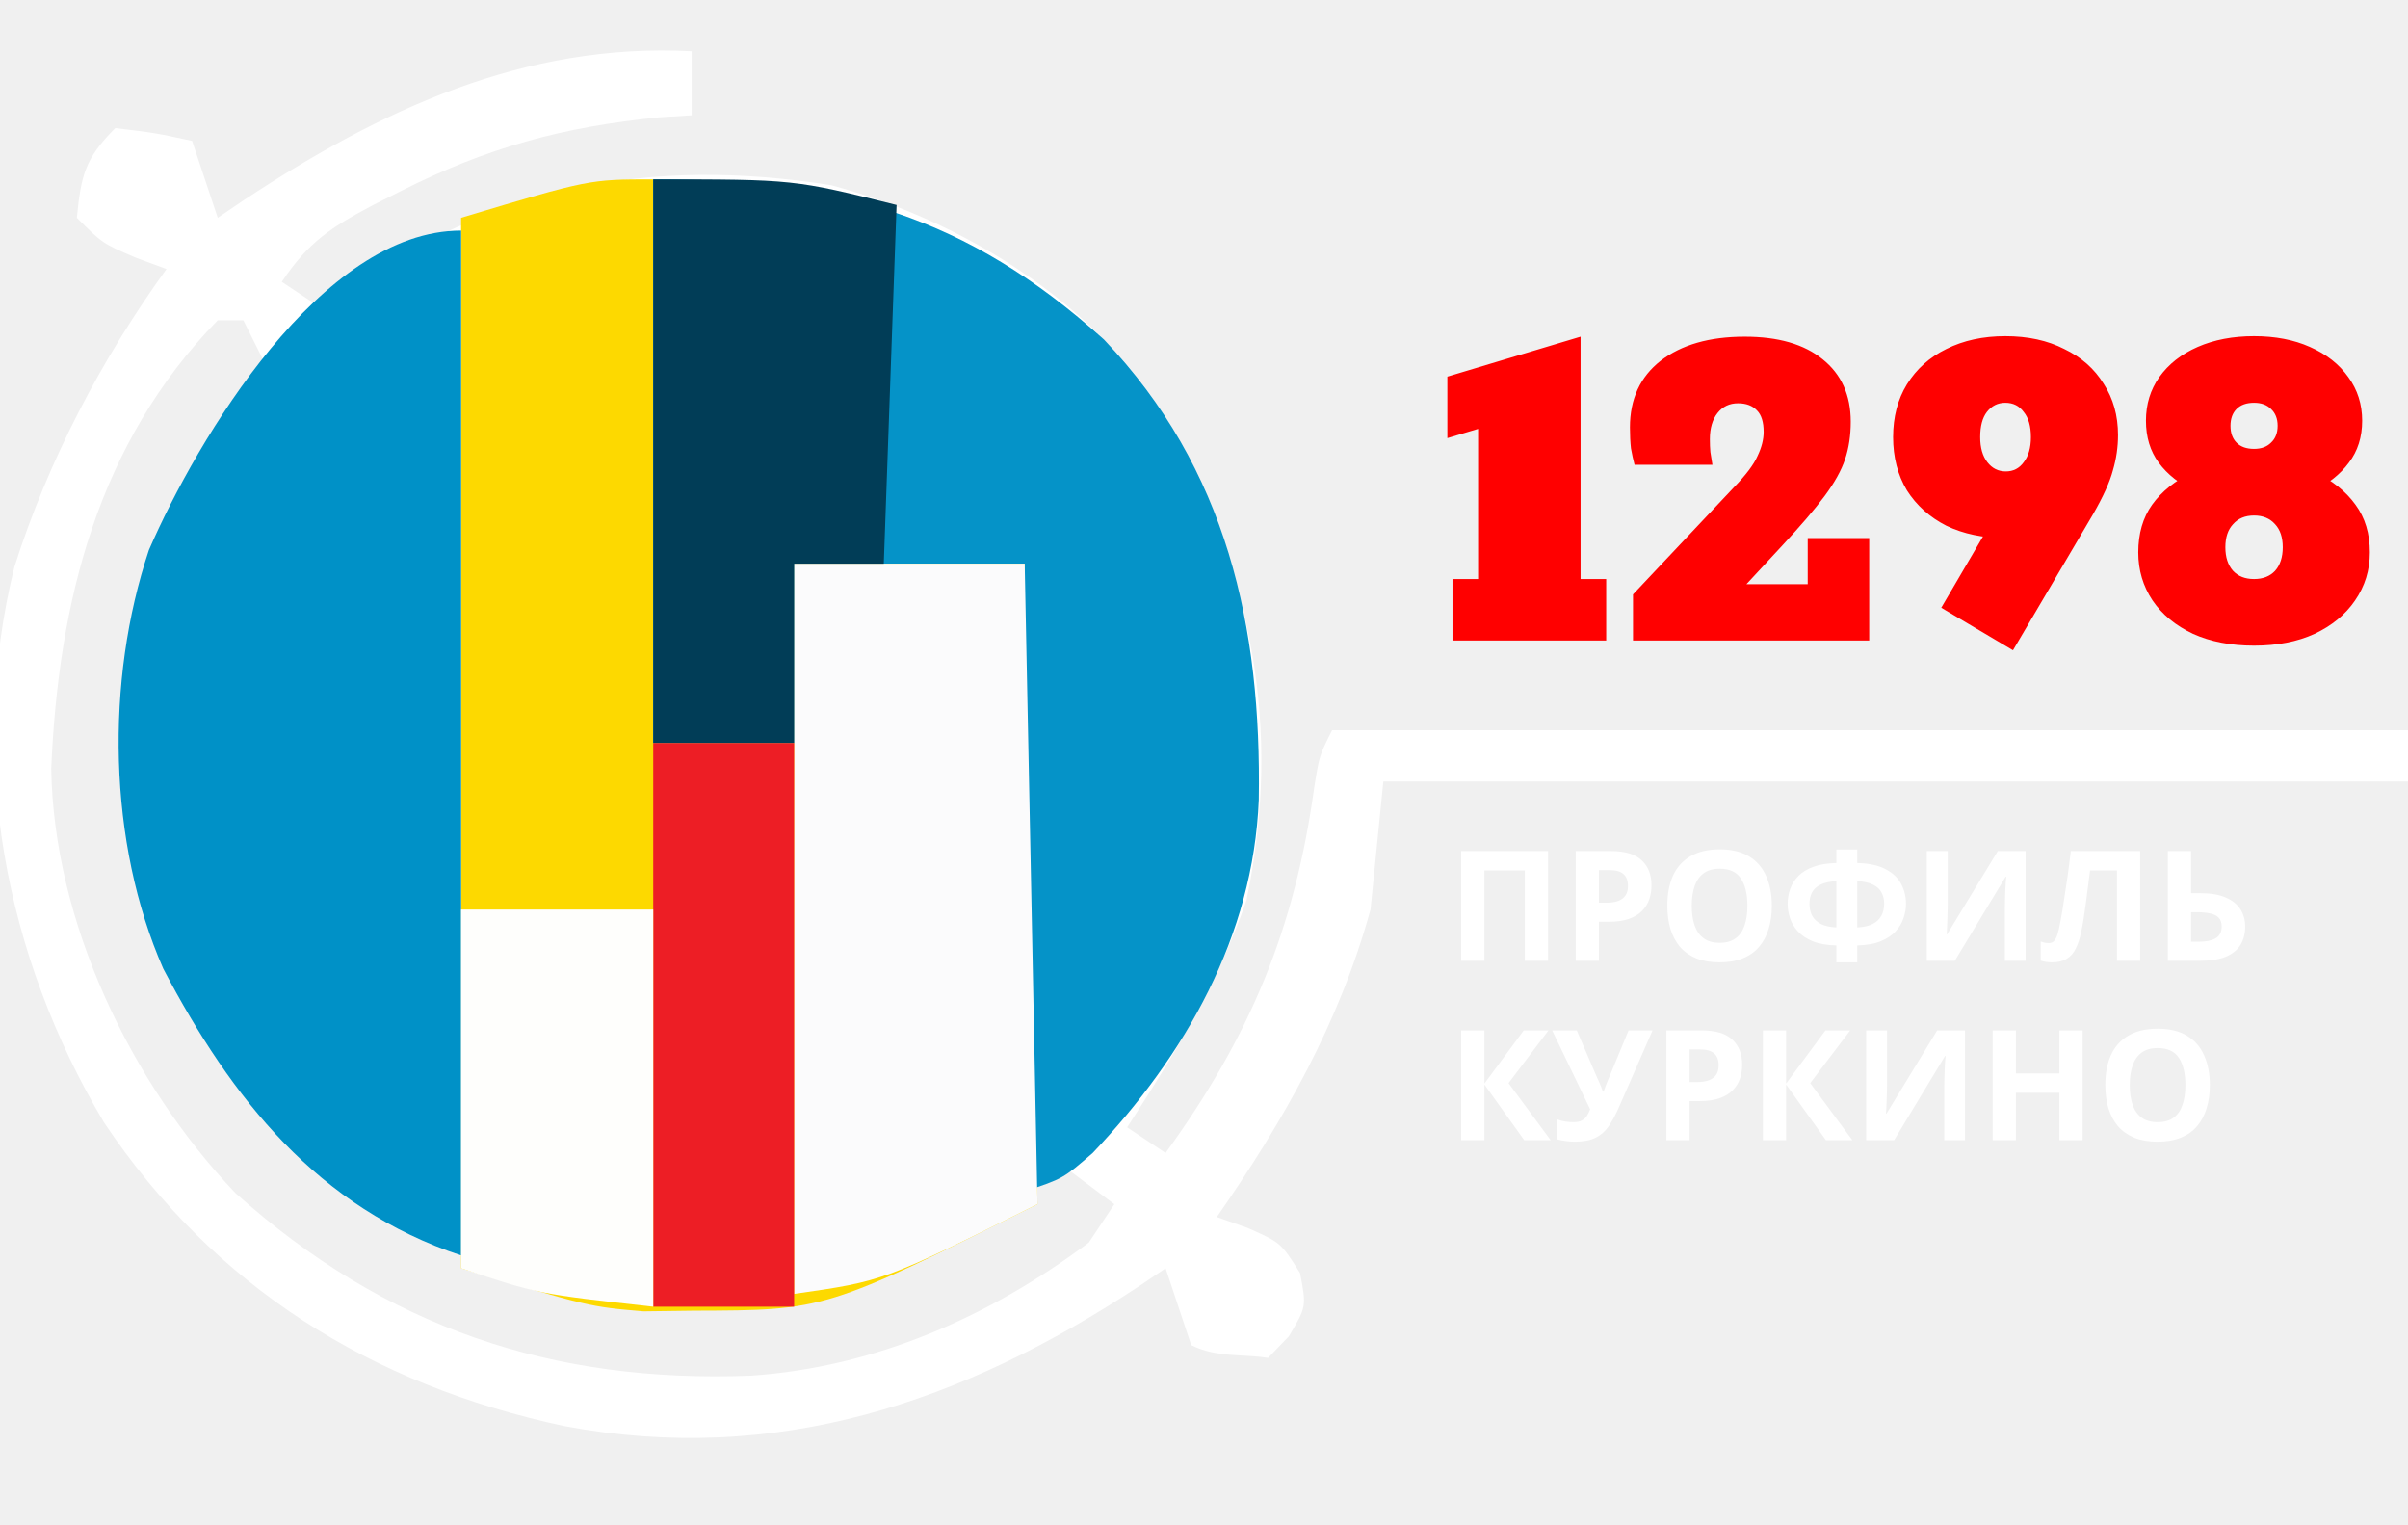
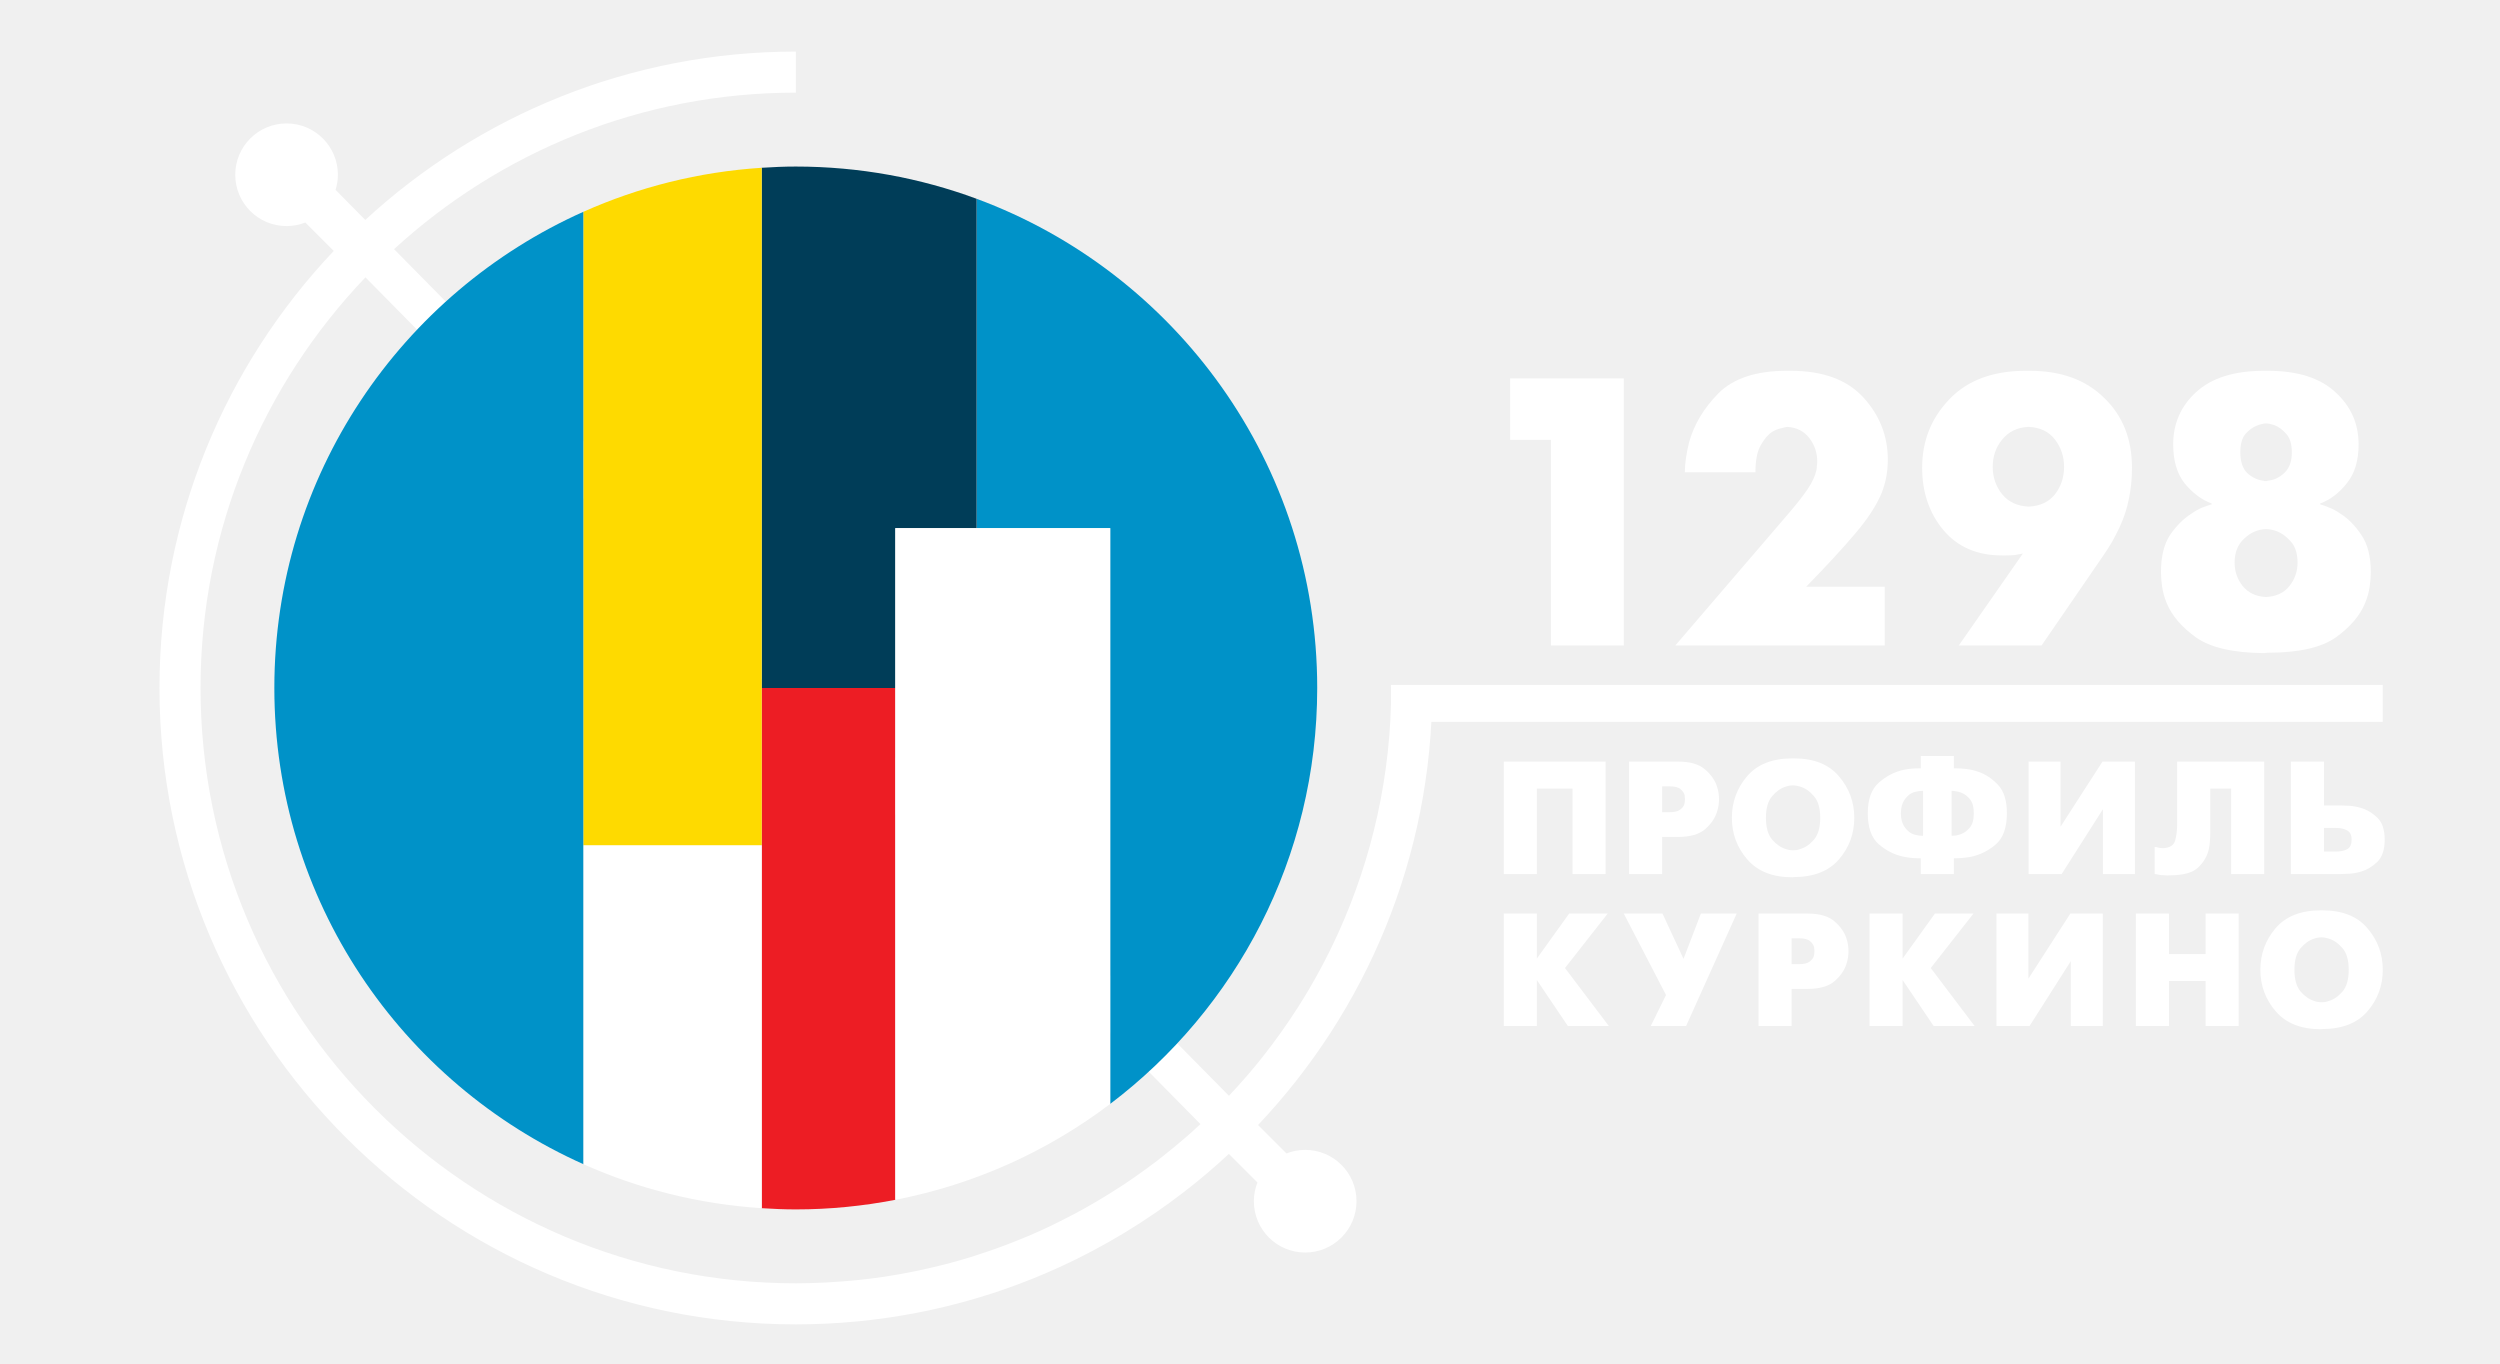
- <svg xmlns="http://www.w3.org/2000/svg" width="188" height="119" viewBox="0 0 188 119" fill="none">
-   <g clip-path="url(#clip0_403_2)">
-     <path d="M54 4C54 5.65 54 7.3 54 9C53.175 9.052 52.35 9.103 51.5 9.156C43.932 9.9 38.009 11.521 31.25 14.938C30.214 15.46 30.214 15.46 29.156 15.992C25.883 17.727 24.088 18.868 22 22C22.99 22.66 23.98 23.32 25 24C25.569 23.602 26.137 23.203 26.723 22.793C38.672 14.594 50.567 12.194 64.918 14.461C75.059 17.202 85.481 23.533 91.006 32.662C97.677 44.701 100.165 56.622 97.317 70.277C95.111 76.656 91.669 82.361 88 88C89.485 88.99 89.485 88.99 91 90C97.572 80.93 101.073 72.585 102.606 61.469C103 59 103 59 104 57C131.72 57 159.44 57 188 57C188 58.32 188 59.64 188 61C161.6 61 135.2 61 108 61C107.505 65.95 107.505 65.95 107 71C104.558 79.871 100.224 87.488 95 95C95.794 95.281 96.588 95.562 97.406 95.852C100 97 100 97 101.5 99.375C102 102 102 102 100.625 104.313C100.089 104.869 99.553 105.426 99 106C97.02 105.67 95 106 93 105C92.34 103.02 91.68 101.04 91 99C90.322 99.459 89.644 99.918 88.945 100.391C75.173 109.47 60.636 114.436 44.031 111.313C29.063 108.118 16.751 100.518 8.125 87.625C0.356 74.579 -2.561 59.126 1.125 44.25C3.768 35.946 7.903 28.057 13 21C12.216 20.711 11.433 20.422 10.625 20.125C8 19 8 19 6 17C6.33 13.703 6.623 12.377 9 10C12.125 10.375 12.125 10.375 15 11C15.66 12.98 16.32 14.96 17 17C17.678 16.541 18.356 16.082 19.055 15.609C29.709 8.585 40.933 3.312 54 4ZM17 25C7.62 34.6 4.558 47.012 4 60C4.194 71.965 10.183 84.497 18.375 93.125C30.078 103.628 43.1 107.988 58.656 107.383C68.349 106.713 77.243 102.794 85 97C85.99 95.515 85.99 95.515 87 94C85.68 93.01 84.36 92.02 83 91C82.234 91.58 82.234 91.58 81.453 92.172C69.724 100.574 57.232 102.837 43.109 100.527C33.931 98.117 24.677 92.698 19 85C11.803 72.379 8.681 60.237 11.684 45.688C13.799 39.509 17.127 34.228 21 29C20.34 27.68 19.68 26.36 19 25C18.34 25 17.68 25 17 25Z" fill="white" />
-     <path d="M51 14C51 28.52 51 43.04 51 58C54.63 58 58.26 58 62 58C62 53.38 62 48.76 62 44C67.94 44 73.88 44 80 44C80.33 60.5 80.66 77 81 94C64.435 102.282 64.435 102.282 54.188 102.312C52.882 102.329 51.576 102.346 50.23 102.363C46 102 46 102 36 99C36 71.94 36 44.88 36 17C46 14 46 14 51 14Z" fill="#FDD900" />
-     <path d="M51 14C65.445 14 75.465 16.852 86.188 26.5C95.817 36.6 98.497 48.943 98.277 62.438C97.838 73.087 92.559 82.361 85.312 90C83 92 83 92 80 93C80 76.83 80 60.66 80 44C74.06 44 68.12 44 62 44C62 48.62 62 53.24 62 58C58.37 58 54.74 58 51 58C51 43.48 51 28.96 51 14Z" fill="#0593C8" />
-     <path d="M36 18C36 44.4 36 70.8 36 98C24.817 94.272 18.098 85.799 12.75 75.621C8.418 65.769 8.214 53.129 11.625 42.938C15.403 34.246 25.082 18 36 18Z" fill="#0091C7" />
-     <path d="M62 44C67.94 44 73.88 44 80 44C80.33 60.5 80.66 77 81 94C69 100 69 100 62 101C62 82.19 62 63.38 62 44Z" fill="#FBFBFC" />
-     <path d="M51 14C62 14 62 14 70 16C69.67 25.24 69.34 34.48 69 44C66.69 44 64.38 44 62 44C62 48.62 62 53.24 62 58C58.37 58 54.74 58 51 58C51 43.48 51 28.96 51 14Z" fill="#013D57" />
-     <path d="M51 58C54.63 58 58.26 58 62 58C62 72.52 62 87.04 62 102C58.37 102 54.74 102 51 102C51 87.48 51 72.96 51 58Z" fill="#ED1E25" />
-     <path d="M36 71C40.95 71 45.9 71 51 71C51 81.23 51 91.46 51 102C42 101 42 101 36 99C36 89.76 36 80.52 36 71Z" fill="#FEFEFC" />
-     <path d="M113.4 50V45.2H115.4V33.48L113 34.2V29.4L123.4 26.28V45.2H125.4V50H113.4ZM127.494 50V46.4L135.374 38.04C136.307 37.08 136.921 36.267 137.214 35.6C137.534 34.933 137.694 34.307 137.694 33.72C137.694 32.947 137.521 32.387 137.174 32.04C136.827 31.667 136.334 31.48 135.694 31.48C135.027 31.48 134.494 31.733 134.094 32.24C133.694 32.747 133.494 33.427 133.494 34.28C133.494 34.653 133.507 34.987 133.534 35.28C133.587 35.573 133.641 35.907 133.694 36.28H127.614C127.507 35.88 127.414 35.453 127.334 35C127.281 34.52 127.254 33.973 127.254 33.36C127.254 31.147 128.054 29.413 129.654 28.16C131.281 26.907 133.467 26.28 136.214 26.28C138.827 26.28 140.854 26.867 142.294 28.04C143.761 29.213 144.494 30.84 144.494 32.92C144.494 33.987 144.347 34.96 144.054 35.84C143.761 36.72 143.227 37.68 142.454 38.72C141.681 39.76 140.574 41.053 139.134 42.6L135.014 47.04L132.974 45.6H141.134V42H145.934V50H127.494ZM157.16 50.76L151.56 47.44L156.48 39.04L158.8 41.76C158.453 41.84 158.08 41.907 157.68 41.96C157.307 41.987 156.933 42 156.56 42C154.827 42 153.293 41.68 151.96 41.04C150.653 40.373 149.627 39.453 148.88 38.28C148.16 37.08 147.8 35.693 147.8 34.12C147.8 32.547 148.16 31.173 148.88 30C149.627 28.8 150.653 27.88 151.96 27.24C153.293 26.573 154.827 26.24 156.56 26.24C158.32 26.24 159.853 26.573 161.16 27.24C162.493 27.88 163.52 28.787 164.24 29.96C164.987 31.107 165.36 32.44 165.36 33.96C165.36 34.893 165.227 35.813 164.96 36.72C164.72 37.627 164.2 38.773 163.4 40.16L157.16 50.76ZM156.6 36.8C157.187 36.8 157.653 36.56 158 36.08C158.373 35.6 158.56 34.947 158.56 34.12C158.56 33.267 158.373 32.613 158 32.16C157.653 31.68 157.173 31.44 156.56 31.44C155.973 31.44 155.493 31.68 155.12 32.16C154.773 32.613 154.6 33.267 154.6 34.12C154.6 34.947 154.787 35.6 155.16 36.08C155.533 36.56 156.013 36.8 156.6 36.8ZM175.981 50.4C174.167 50.4 172.581 50.093 171.221 49.48C169.861 48.84 168.807 47.973 168.061 46.88C167.314 45.76 166.941 44.507 166.941 43.12C166.941 41.653 167.301 40.413 168.021 39.4C168.767 38.36 169.834 37.507 171.221 36.84L171.421 38.4C170.167 37.787 169.207 37.027 168.541 36.12C167.874 35.213 167.541 34.12 167.541 32.84C167.541 31.56 167.887 30.427 168.581 29.44C169.301 28.427 170.301 27.64 171.581 27.08C172.861 26.52 174.327 26.24 175.981 26.24C177.634 26.24 179.087 26.52 180.341 27.08C181.621 27.64 182.621 28.427 183.341 29.44C184.061 30.427 184.421 31.56 184.421 32.84C184.421 34.12 184.074 35.213 183.381 36.12C182.714 37.027 181.754 37.787 180.501 38.4L180.701 36.84C182.087 37.507 183.154 38.36 183.901 39.4C184.647 40.413 185.021 41.653 185.021 43.12C185.021 44.507 184.634 45.76 183.861 46.88C183.114 47.973 182.061 48.84 180.701 49.48C179.367 50.093 177.794 50.4 175.981 50.4ZM173.741 42.72C173.741 43.493 173.941 44.107 174.341 44.56C174.741 44.987 175.287 45.2 175.981 45.2C176.674 45.2 177.221 44.987 177.621 44.56C178.021 44.107 178.221 43.493 178.221 42.72C178.221 41.947 178.021 41.347 177.621 40.92C177.221 40.467 176.674 40.24 175.981 40.24C175.287 40.24 174.741 40.467 174.341 40.92C173.941 41.347 173.741 41.947 173.741 42.72ZM174.141 33.24C174.141 33.8 174.301 34.24 174.621 34.56C174.941 34.88 175.394 35.04 175.981 35.04C176.541 35.04 176.981 34.88 177.301 34.56C177.647 34.24 177.821 33.8 177.821 33.24C177.821 32.68 177.647 32.24 177.301 31.92C176.981 31.6 176.541 31.44 175.981 31.44C175.394 31.44 174.941 31.6 174.621 31.92C174.301 32.24 174.141 32.68 174.141 33.24Z" fill="#FF0000" />
-     <path d="M114.08 75V66.432H120.86V75H119.048V67.944H115.892V75H114.08ZM125.757 66.432C126.861 66.432 127.665 66.672 128.169 67.152C128.681 67.624 128.937 68.276 128.937 69.108C128.937 69.484 128.881 69.844 128.769 70.188C128.657 70.524 128.469 70.828 128.205 71.1C127.949 71.364 127.609 71.572 127.185 71.724C126.761 71.876 126.237 71.952 125.613 71.952H124.833V75H123.021V66.432H125.757ZM125.661 67.92H124.833V70.464H125.433C125.777 70.464 126.073 70.42 126.321 70.332C126.569 70.244 126.761 70.104 126.897 69.912C127.033 69.72 127.101 69.472 127.101 69.168C127.101 68.744 126.985 68.432 126.753 68.232C126.521 68.024 126.157 67.92 125.661 67.92ZM138.333 70.704C138.333 71.368 138.249 71.972 138.081 72.516C137.921 73.052 137.673 73.516 137.337 73.908C137.009 74.3 136.585 74.6 136.065 74.808C135.553 75.016 134.949 75.12 134.253 75.12C133.557 75.12 132.949 75.016 132.429 74.808C131.917 74.592 131.493 74.292 131.157 73.908C130.829 73.516 130.581 73.048 130.413 72.504C130.253 71.96 130.173 71.356 130.173 70.692C130.173 69.804 130.317 69.032 130.605 68.376C130.901 67.72 131.349 67.212 131.949 66.852C132.557 66.484 133.329 66.3 134.265 66.3C135.193 66.3 135.957 66.484 136.557 66.852C137.157 67.212 137.601 67.724 137.889 68.388C138.185 69.044 138.333 69.816 138.333 70.704ZM132.081 70.704C132.081 71.304 132.157 71.82 132.309 72.252C132.461 72.684 132.697 73.016 133.017 73.248C133.337 73.48 133.749 73.596 134.253 73.596C134.773 73.596 135.189 73.48 135.501 73.248C135.821 73.016 136.053 72.684 136.197 72.252C136.349 71.82 136.425 71.304 136.425 70.704C136.425 69.8 136.257 69.092 135.921 68.58C135.585 68.068 135.033 67.812 134.265 67.812C133.753 67.812 133.337 67.928 133.017 68.16C132.697 68.392 132.461 68.724 132.309 69.156C132.157 69.588 132.081 70.104 132.081 70.704ZM145.003 66.312V67.368C145.939 67.392 146.683 67.556 147.235 67.86C147.795 68.156 148.195 68.54 148.435 69.012C148.683 69.484 148.807 70 148.807 70.56C148.807 70.92 148.743 71.288 148.615 71.664C148.495 72.04 148.287 72.388 147.991 72.708C147.703 73.02 147.315 73.276 146.827 73.476C146.339 73.676 145.731 73.784 145.003 73.8V75.12H143.371V73.8C142.635 73.784 142.019 73.676 141.523 73.476C141.035 73.276 140.647 73.016 140.359 72.696C140.071 72.376 139.867 72.032 139.747 71.664C139.627 71.288 139.567 70.92 139.567 70.56C139.567 70.144 139.635 69.748 139.771 69.372C139.907 68.996 140.123 68.66 140.419 68.364C140.715 68.068 141.107 67.832 141.595 67.656C142.083 67.48 142.675 67.384 143.371 67.368V66.312H145.003ZM143.371 68.784C142.851 68.808 142.435 68.9 142.123 69.06C141.819 69.212 141.599 69.416 141.463 69.672C141.335 69.928 141.271 70.22 141.271 70.548C141.271 70.908 141.343 71.224 141.487 71.496C141.639 71.76 141.867 71.972 142.171 72.132C142.483 72.284 142.883 72.372 143.371 72.396V68.784ZM145.003 72.396C145.491 72.372 145.887 72.284 146.191 72.132C146.503 71.972 146.731 71.76 146.875 71.496C147.027 71.224 147.103 70.908 147.103 70.548C147.103 70.22 147.035 69.928 146.899 69.672C146.771 69.416 146.551 69.212 146.239 69.06C145.935 68.9 145.523 68.808 145.003 68.784V72.396ZM150.432 66.432H152.064V70.572C152.064 70.772 152.06 70.996 152.052 71.244C152.044 71.492 152.036 71.736 152.028 71.976C152.02 72.208 152.012 72.412 152.004 72.588C151.996 72.756 151.988 72.872 151.98 72.936H152.016L155.976 66.432H158.148V75H156.528V70.884C156.528 70.668 156.532 70.432 156.54 70.176C156.548 69.912 156.556 69.66 156.564 69.42C156.58 69.18 156.592 68.972 156.6 68.796C156.616 68.612 156.628 68.492 156.636 68.436H156.588L152.616 75H150.432V66.432ZM167.09 75H165.278V67.944H163.178C163.13 68.312 163.078 68.712 163.022 69.144C162.974 69.576 162.918 70.016 162.854 70.464C162.798 70.904 162.738 71.324 162.674 71.724C162.61 72.116 162.546 72.464 162.482 72.768C162.378 73.264 162.238 73.688 162.062 74.04C161.894 74.392 161.658 74.66 161.354 74.844C161.058 75.028 160.67 75.12 160.19 75.12C160.03 75.12 159.878 75.108 159.734 75.084C159.59 75.06 159.454 75.028 159.326 74.988V73.5C159.43 73.532 159.53 73.56 159.626 73.584C159.73 73.608 159.842 73.62 159.962 73.62C160.122 73.62 160.254 73.568 160.358 73.464C160.462 73.36 160.554 73.184 160.634 72.936C160.714 72.68 160.794 72.328 160.874 71.88C160.914 71.688 160.962 71.416 161.018 71.064C161.074 70.704 161.138 70.284 161.21 69.804C161.29 69.316 161.37 68.788 161.45 68.22C161.53 67.644 161.606 67.048 161.678 66.432H167.09V75ZM169.252 75V66.432H171.064V69.72H171.784C172.592 69.72 173.252 69.832 173.764 70.056C174.284 70.28 174.668 70.588 174.916 70.98C175.164 71.372 175.288 71.82 175.288 72.324C175.288 72.884 175.164 73.364 174.916 73.764C174.668 74.164 174.284 74.472 173.764 74.688C173.244 74.896 172.572 75 171.748 75H169.252ZM171.676 73.512C172.228 73.512 172.66 73.424 172.972 73.248C173.292 73.072 173.452 72.764 173.452 72.324C173.452 72.02 173.372 71.788 173.212 71.628C173.06 71.468 172.84 71.36 172.552 71.304C172.272 71.24 171.932 71.208 171.532 71.208H171.064V73.512H171.676ZM121.064 89H119L115.892 84.656V89H114.08V80.432H115.892V84.584L118.964 80.432H120.896L117.776 84.548L121.064 89ZM126.367 86.492C126.127 87.036 125.871 87.508 125.599 87.908C125.335 88.3 124.995 88.6 124.579 88.808C124.163 89.016 123.619 89.12 122.947 89.12C122.739 89.12 122.511 89.104 122.263 89.072C122.015 89.04 121.787 88.996 121.579 88.94V87.38C121.771 87.46 121.983 87.516 122.215 87.548C122.447 87.58 122.663 87.596 122.863 87.596C123.127 87.596 123.339 87.552 123.499 87.464C123.667 87.376 123.799 87.256 123.895 87.104C123.999 86.944 124.083 86.772 124.146 86.588L121.183 80.432H123.103L124.699 84.14C124.739 84.22 124.787 84.324 124.843 84.452C124.899 84.58 124.955 84.712 125.011 84.848C125.067 84.984 125.111 85.104 125.143 85.208H125.203C125.235 85.112 125.275 84.996 125.323 84.86C125.379 84.716 125.435 84.572 125.491 84.428C125.555 84.276 125.611 84.144 125.659 84.032L127.147 80.432H129.019L126.367 86.492ZM132.836 80.432C133.94 80.432 134.744 80.672 135.248 81.152C135.76 81.624 136.016 82.276 136.016 83.108C136.016 83.484 135.96 83.844 135.848 84.188C135.736 84.524 135.548 84.828 135.284 85.1C135.028 85.364 134.688 85.572 134.264 85.724C133.84 85.876 133.316 85.952 132.692 85.952H131.912V89H130.1V80.432H132.836ZM132.74 81.92H131.912V84.464H132.512C132.856 84.464 133.152 84.42 133.4 84.332C133.648 84.244 133.84 84.104 133.976 83.912C134.112 83.72 134.18 83.472 134.18 83.168C134.18 82.744 134.064 82.432 133.832 82.232C133.6 82.024 133.236 81.92 132.74 81.92ZM144.619 89H142.555L139.447 84.656V89H137.635V80.432H139.447V84.584L142.519 80.432H144.451L141.331 84.548L144.619 89ZM145.697 80.432H147.329V84.572C147.329 84.772 147.325 84.996 147.317 85.244C147.309 85.492 147.301 85.736 147.293 85.976C147.285 86.208 147.277 86.412 147.269 86.588C147.261 86.756 147.253 86.872 147.245 86.936H147.281L151.241 80.432H153.413V89H151.793V84.884C151.793 84.668 151.797 84.432 151.805 84.176C151.813 83.912 151.821 83.66 151.829 83.42C151.845 83.18 151.857 82.972 151.865 82.796C151.881 82.612 151.893 82.492 151.901 82.436H151.853L147.881 89H145.697V80.432ZM162.596 89H160.784V85.304H157.388V89H155.576V80.432H157.388V83.792H160.784V80.432H162.596V89ZM172.528 84.704C172.528 85.368 172.444 85.972 172.276 86.516C172.116 87.052 171.868 87.516 171.532 87.908C171.204 88.3 170.78 88.6 170.26 88.808C169.748 89.016 169.144 89.12 168.448 89.12C167.752 89.12 167.144 89.016 166.624 88.808C166.112 88.592 165.688 88.292 165.352 87.908C165.024 87.516 164.776 87.048 164.608 86.504C164.448 85.96 164.368 85.356 164.368 84.692C164.368 83.804 164.512 83.032 164.8 82.376C165.096 81.72 165.544 81.212 166.144 80.852C166.752 80.484 167.524 80.3 168.46 80.3C169.388 80.3 170.152 80.484 170.752 80.852C171.352 81.212 171.796 81.724 172.084 82.388C172.38 83.044 172.528 83.816 172.528 84.704ZM166.276 84.704C166.276 85.304 166.352 85.82 166.504 86.252C166.656 86.684 166.892 87.016 167.212 87.248C167.532 87.48 167.944 87.596 168.448 87.596C168.968 87.596 169.384 87.48 169.696 87.248C170.016 87.016 170.248 86.684 170.392 86.252C170.544 85.82 170.62 85.304 170.62 84.704C170.62 83.8 170.452 83.092 170.116 82.58C169.78 82.068 169.228 81.812 168.46 81.812C167.948 81.812 167.532 81.928 167.212 82.16C166.892 82.392 166.656 82.724 166.504 83.156C166.352 83.588 166.276 84.104 166.276 84.704Z" fill="white" />
+ <svg xmlns="http://www.w3.org/2000/svg" width="794" height="433" viewBox="0 0 794 433" fill="none">
+   <g clip-path="url(#clip0_10_122)">
+     <mask id="mask0_10_122" style="mask-type:luminance" maskUnits="userSpaceOnUse" x="-955" y="-654" width="1895" height="1341">
+       <path d="M-954.754 -653.238H939.301V686.002H-954.754V-653.238Z" fill="white" />
+     </mask>
+     <g mask="url(#mask0_10_122)">
+       <path d="M63.691 218.502C63.691 167.968 83.658 122.036 116.066 88.083L381.261 357.015C380.213 357.989 379.162 358.966 378.089 359.917C377.565 360.383 377.027 360.838 376.498 361.297C374.093 363.387 371.632 365.411 369.124 367.378C368.467 367.891 367.823 368.417 367.16 368.921C365.931 369.859 364.68 370.768 363.43 371.675C362.516 372.336 361.598 372.991 360.674 373.636C359.472 374.476 358.269 375.31 357.047 376.122C355.848 376.919 354.629 377.686 353.411 378.455C351.713 379.529 349.996 380.575 348.262 381.596C346.912 382.388 345.562 383.178 344.192 383.938C343.112 384.537 342.023 385.119 340.93 385.697C339.542 386.433 338.142 387.149 336.734 387.851C335.733 388.348 334.738 388.854 333.728 389.333C331.442 390.422 329.139 391.473 326.803 392.469C326.036 392.798 325.256 393.097 324.484 393.416C322.693 394.152 320.891 394.87 319.075 395.551C318.137 395.905 317.197 396.247 316.254 396.584C314.369 397.259 312.472 397.9 310.56 398.514C309.836 398.748 309.116 398.998 308.387 399.223C305.797 400.022 303.183 400.764 300.549 401.453C299.856 401.635 299.154 401.795 298.459 401.968C296.38 402.485 294.292 402.971 292.189 403.419C291.354 403.597 290.519 403.772 289.682 403.939C287.286 404.413 284.877 404.847 282.452 405.232C282.069 405.293 281.691 405.367 281.309 405.426C278.494 405.853 275.657 406.209 272.805 406.51C272.087 406.587 271.365 406.645 270.647 406.713C268.409 406.922 266.159 407.095 263.898 407.228C263.117 407.273 262.339 407.322 261.556 407.358C258.642 407.491 255.718 407.581 252.77 407.581C148.512 407.581 63.691 322.76 63.691 218.502ZM414.526 365.202C412.425 365.202 410.425 365.614 408.582 366.336L399.552 357.308C399.572 357.287 399.592 357.265 399.61 357.242C433.859 321.017 454.892 272.172 454.892 218.504H441.85C441.85 246.217 435.807 272.528 425.051 296.267C421.372 304.38 417.141 312.189 412.4 319.647C412.342 319.739 412.281 319.833 412.22 319.926C408.729 325.399 404.96 330.682 400.94 335.755C400.812 335.915 400.686 336.079 400.557 336.239C399.271 337.852 397.957 339.442 396.62 341.013C396.422 341.244 396.218 341.474 396.02 341.706C394.166 343.859 392.254 345.955 390.308 348.023L125.15 79.129C158.809 48.282 203.624 29.422 252.77 29.422L252.773 16.383C200.065 16.383 152.026 36.687 116.005 69.855L106.576 60.294C107.049 58.778 107.316 57.173 107.316 55.502C107.316 46.501 100.02 39.202 91.017 39.202C82.016 39.202 74.717 46.501 74.717 55.502C74.717 64.505 82.016 71.804 91.017 71.804C93.118 71.804 95.118 71.392 96.963 70.668L105.991 79.698C71.709 115.93 50.652 164.802 50.652 218.502C50.652 329.951 141.322 420.623 252.77 420.623C255.954 420.623 259.119 420.54 262.264 420.393C262.451 420.384 262.64 420.38 262.827 420.371C265.853 420.222 268.859 419.997 271.848 419.716C272.143 419.687 272.44 419.667 272.737 419.637C275.653 419.349 278.548 418.992 281.426 418.582C281.779 418.531 282.132 418.486 282.483 418.434C285.325 418.013 288.143 417.529 290.942 416.992C291.313 416.92 291.685 416.85 292.054 416.778C294.841 416.227 297.608 415.615 300.353 414.951C300.715 414.863 301.075 414.776 301.435 414.686C304.193 414.002 306.929 413.262 309.642 412.463C309.959 412.371 310.274 412.276 310.592 412.182C313.345 411.358 316.074 410.481 318.776 409.545C319.022 409.459 319.267 409.37 319.512 409.284C322.281 408.312 325.024 407.288 327.737 406.2C327.879 406.143 328.021 406.083 328.165 406.026C330.975 404.892 333.755 403.7 336.502 402.445C336.504 402.445 336.507 402.445 336.507 402.445C350.678 395.968 363.972 387.895 376.166 378.467C376.179 378.455 376.195 378.444 376.208 378.435C378.627 376.563 381 374.638 383.329 372.662C383.358 372.638 383.387 372.613 383.417 372.588C385.738 370.617 388.015 368.595 390.245 366.52C390.26 366.509 390.274 366.496 390.287 366.484L399.361 375.558C398.638 377.4 398.227 379.403 398.227 381.502C398.227 390.503 405.525 397.801 414.526 397.801C423.528 397.801 430.826 390.503 430.826 381.502C430.826 372.5 423.528 365.202 414.526 365.202Z" fill="white" />
+     </g>
+     <path d="M492.578 205.003V139.694H479.613V120.185H480.825H515.721V205.003H514.51H492.578Z" fill="white" />
+     <path d="M598.601 186.343V205.003H597.389H532.079L567.218 164.048C570.369 160.413 572.671 157.505 574.125 155.324C575.579 153.143 576.508 151.124 576.911 149.266C576.993 148.781 577.034 148.337 577.034 147.933C577.115 147.529 577.156 147.085 577.156 146.6C577.156 143.773 576.307 141.269 574.611 139.088C572.915 136.907 570.572 135.735 567.583 135.574C567.099 135.655 566.412 135.816 565.523 136.058C564.716 136.22 563.827 136.584 562.858 137.149C561.565 137.957 560.354 139.37 559.223 141.39C558.092 143.329 557.526 146.196 557.526 149.993H556.315H535.11C535.11 148.539 535.231 147.004 535.474 145.388C535.716 143.773 536.039 142.157 536.443 140.542C537.978 134.887 541.088 129.677 545.773 124.911C550.539 120.145 557.769 117.762 567.462 117.762H568.674C578.933 117.762 586.647 120.589 591.817 126.244C596.987 131.898 599.572 138.482 599.572 145.994C599.572 147.852 599.41 149.67 599.087 151.447C598.764 153.143 598.28 154.84 597.633 156.536C595.937 160.575 593.15 164.856 589.273 169.38C585.476 173.903 580.266 179.558 573.642 186.343H598.601Z" fill="white" />
+     <path d="M647.189 205.004H622.107L642.463 175.802C641.655 175.963 640.807 176.125 639.919 176.287C639.03 176.367 638.061 176.408 637.01 176.408H635.799C627.963 176.408 621.784 173.742 617.26 168.411C612.736 162.998 610.475 156.375 610.475 148.539C610.475 140.057 613.342 132.828 619.078 126.85C624.813 120.791 632.931 117.762 643.432 117.762H644.644C654.58 117.762 662.456 120.63 668.272 126.365C674.169 132.02 677.117 139.411 677.117 148.539C677.117 152.013 676.794 155.284 676.148 158.354C675.583 161.343 674.613 164.331 673.24 167.32C672.513 168.855 671.705 170.43 670.817 172.046C669.928 173.581 668.918 175.156 667.787 176.771L648.4 205.004H647.189ZM644.281 135.574C640.726 135.736 637.939 137.068 635.92 139.573C633.9 141.996 632.891 144.904 632.891 148.297C632.891 151.609 633.9 154.517 635.92 157.021C637.939 159.444 640.726 160.737 644.281 160.898C647.916 160.737 650.703 159.444 652.641 157.021C654.58 154.517 655.549 151.609 655.549 148.297C655.549 144.985 654.58 142.077 652.641 139.573C650.703 137.068 647.916 135.736 644.281 135.574Z" fill="white" />
+     <path d="M736.854 159.929V160.171C737.742 160.414 738.752 160.777 739.882 161.262C741.094 161.746 742.266 162.393 743.397 163.2C745.82 164.735 748.001 166.957 749.94 169.865C751.959 172.773 752.969 176.731 752.969 181.739C752.969 183.112 752.848 184.647 752.605 186.344C752.363 188.04 751.878 189.777 751.151 191.554C749.536 195.512 746.426 199.147 741.821 202.459C737.217 205.69 730.028 207.306 720.253 207.306L719.042 207.427C709.268 207.346 702.078 205.69 697.474 202.459C692.869 199.147 689.759 195.512 688.144 191.554C687.417 189.777 686.932 188.04 686.69 186.344C686.447 184.647 686.326 183.113 686.326 181.739C686.326 176.731 687.295 172.773 689.234 169.865C691.254 166.957 693.475 164.735 695.899 163.2C697.029 162.393 698.16 161.746 699.291 161.262C700.503 160.777 701.553 160.414 702.442 160.171V159.929C699.211 158.717 696.343 156.577 693.839 153.507C691.415 150.437 690.204 146.318 690.204 141.148C690.204 134.524 692.627 128.991 697.474 124.548C702.401 120.024 709.591 117.762 719.042 117.762H720.253C729.704 117.762 736.853 120.024 741.7 124.548C746.627 128.991 749.092 134.524 749.092 141.148C749.092 146.318 747.839 150.437 745.335 153.507C742.912 156.577 740.085 158.717 736.854 159.929ZM719.648 189.615C722.879 189.454 725.342 188.323 727.039 186.222C728.816 184.041 729.704 181.537 729.704 178.71C729.704 175.721 728.937 173.419 727.402 171.803C725.948 170.188 724.333 169.097 722.556 168.532C722.071 168.37 721.586 168.249 721.101 168.168C720.617 168.088 720.132 168.047 719.648 168.047C717.063 168.128 714.76 169.138 712.741 171.076C710.721 172.934 709.712 175.479 709.712 178.71C709.712 181.456 710.56 183.92 712.256 186.101C714.033 188.282 716.497 189.454 719.648 189.615ZM719.648 152.78C719.728 152.78 719.809 152.78 719.89 152.78C720.051 152.78 720.172 152.739 720.253 152.659C722.192 152.497 723.929 151.689 725.464 150.235C727.079 148.781 727.887 146.6 727.887 143.692C727.887 141.027 727.281 139.047 726.069 137.755C724.858 136.382 723.565 135.453 722.192 134.968C721.707 134.807 721.263 134.685 720.859 134.605C720.455 134.524 720.052 134.483 719.648 134.483C719.244 134.483 718.759 134.564 718.193 134.726C717.709 134.807 717.224 134.968 716.74 135.21C715.447 135.695 714.235 136.584 713.105 137.876C712.054 139.169 711.529 141.107 711.529 143.692C711.529 146.6 712.256 148.781 713.71 150.235C715.245 151.609 716.901 152.416 718.678 152.659C718.84 152.659 719.001 152.699 719.163 152.78C719.324 152.78 719.486 152.78 719.648 152.78Z" fill="white" />
+     <path d="M477.598 277.598V241.885H478.108H509.944V277.598H509.434H499.434V250.456H488.108V277.598H487.598H477.598Z" fill="white" />
+     <path d="M517.392 277.598V241.885H517.903H532.953C536.762 241.885 539.602 242.701 541.473 244.334C543.378 245.967 544.653 247.769 545.299 249.742C545.537 250.456 545.708 251.17 545.81 251.885C545.911 252.565 545.962 253.211 545.962 253.823C545.962 254.436 545.911 255.099 545.81 255.813C545.707 256.493 545.537 257.191 545.299 257.905C544.687 259.878 543.429 261.697 541.524 263.364C539.619 264.996 536.762 265.813 532.953 265.813H527.902V277.598H527.392H517.392ZM527.902 249.742V257.956H530.249C531.712 257.956 532.783 257.718 533.463 257.242C534.143 256.766 534.603 256.255 534.841 255.711C534.977 255.337 535.062 254.98 535.096 254.64C535.13 254.3 535.147 254.027 535.147 253.823C535.147 253.619 535.13 253.415 535.096 253.211C535.096 253.007 535.079 252.803 535.045 252.599C534.875 251.885 534.449 251.239 533.769 250.66C533.089 250.048 531.916 249.742 530.249 249.742H527.902Z" fill="white" />
+     <path d="M569.227 278.618C562.968 278.618 558.207 276.731 554.941 272.955C551.676 269.18 550.044 264.775 550.044 259.741C550.044 254.742 551.642 250.354 554.839 246.579C558.071 242.769 562.866 240.865 569.227 240.865H569.737C576.097 240.865 580.876 242.769 584.073 246.579C587.304 250.354 588.92 254.742 588.92 259.741C588.92 264.775 587.304 269.163 584.073 272.904C580.876 276.646 576.097 278.533 569.737 278.567L569.227 278.618ZM569.431 270.047C569.771 270.047 570.128 270.03 570.502 269.996C570.876 269.928 571.25 269.826 571.625 269.69C573.257 269.248 574.737 268.262 576.063 266.731C577.424 265.166 578.104 262.837 578.104 259.742C578.104 256.646 577.424 254.334 576.063 252.803C574.703 251.239 573.223 250.235 571.625 249.793C571.25 249.691 570.876 249.606 570.502 249.538C570.162 249.47 569.822 249.436 569.482 249.436C569.107 249.436 568.716 249.47 568.308 249.538C567.9 249.606 567.509 249.708 567.135 249.844C565.57 250.32 564.125 251.341 562.798 252.905C561.506 254.436 560.86 256.715 560.86 259.742C560.86 262.769 561.506 265.065 562.798 266.629C564.125 268.16 565.57 269.163 567.135 269.639C567.509 269.775 567.883 269.877 568.257 269.945C568.665 270.013 569.057 270.047 569.431 270.047Z" fill="white" />
+     <path d="M610.041 277.598V272.598C609.191 272.598 608.307 272.564 607.389 272.496C606.47 272.428 605.535 272.292 604.583 272.088C601.726 271.51 599.107 270.2 596.726 268.16C594.379 266.119 593.206 262.837 593.206 258.313C593.206 253.823 594.396 250.558 596.777 248.517C599.158 246.443 601.777 245.099 604.634 244.487C605.45 244.317 606.249 244.198 607.032 244.13C607.848 244.062 608.63 244.028 609.378 244.028C609.447 244.028 609.498 244.028 609.531 244.028C609.599 244.028 609.667 244.028 609.735 244.028C609.769 244.028 609.82 244.028 609.889 244.028C609.957 244.028 610.008 244.028 610.041 244.028V240.099H610.551H620.55V244.028C620.686 244.028 620.823 244.028 620.959 244.028C621.095 244.028 621.231 244.028 621.367 244.028C622.251 244.028 623.289 244.096 624.479 244.232C625.703 244.368 626.962 244.657 628.254 245.099C630.533 245.847 632.625 247.225 634.529 249.232C636.434 251.204 637.387 254.231 637.387 258.313C637.387 262.905 636.179 266.221 633.764 268.262C631.383 270.268 628.747 271.561 625.856 272.139C624.938 272.309 624.02 272.428 623.101 272.496C622.217 272.564 621.367 272.598 620.55 272.598V277.598H620.04L610.041 277.598ZM610.756 265.456V251.17C608.817 251.204 607.355 251.613 606.368 252.395C605.416 253.177 604.736 254.045 604.328 254.997C604.056 255.643 603.885 256.272 603.817 256.885C603.749 257.497 603.715 257.973 603.715 258.313C603.715 258.653 603.749 259.129 603.817 259.742C603.886 260.354 604.056 260.983 604.328 261.629C604.736 262.582 605.416 263.449 606.368 264.231C607.355 265.013 608.817 265.422 610.756 265.456ZM619.837 251.17V265.456C620.211 265.456 620.67 265.422 621.215 265.353C621.759 265.251 622.303 265.098 622.847 264.894C623.868 264.52 624.786 263.84 625.602 262.854C626.452 261.867 626.878 260.354 626.878 258.313C626.878 256.272 626.452 254.759 625.602 253.772C624.786 252.786 623.868 252.106 622.847 251.732C622.303 251.528 621.759 251.392 621.215 251.324C620.67 251.221 620.211 251.17 619.837 251.17Z" fill="white" />
+     <path d="M644.785 241.885H654.428V262.548L667.743 241.885H668.254H678.049V277.598H677.539H667.897V256.987L654.785 277.598H654.275H644.275V241.885H644.785Z" fill="white" />
+     <path d="M691.977 241.885H719.119V277.598H718.609H708.609V250.456H701.977V264.537C701.977 265.286 701.943 266.102 701.874 266.986C701.84 267.871 701.721 268.772 701.517 269.69C701.075 271.799 699.969 273.721 698.201 275.455C696.466 277.156 693.405 278.006 689.017 278.006L688.507 278.057C687.963 278.023 687.47 277.989 687.028 277.955C686.619 277.955 686.211 277.921 685.803 277.853C685.565 277.819 685.327 277.768 685.089 277.7C684.851 277.666 684.596 277.632 684.323 277.598V269.027H684.834C685.174 269.129 685.497 269.214 685.803 269.282C686.143 269.316 686.484 269.35 686.824 269.384C689.034 269.316 690.361 268.534 690.803 267.037C691.245 265.507 691.466 263.687 691.466 261.578V241.885L691.977 241.885Z" fill="white" />
+     <path d="M727.588 277.598V241.885H728.098H738.098V255.813H743.353C744.067 255.813 745.002 255.847 746.159 255.915C747.315 255.983 748.522 256.204 749.781 256.579C751.686 257.123 753.42 258.143 754.985 259.64C756.583 261.136 757.382 263.483 757.382 266.68C757.382 269.877 756.583 272.241 754.985 273.772C753.42 275.268 751.703 276.289 749.832 276.833C748.574 277.207 747.349 277.428 746.159 277.496C744.968 277.564 744.033 277.598 743.353 277.598H742.843L727.588 277.598ZM738.098 270.455H741.873C743.37 270.455 744.577 270.2 745.496 269.69C746.414 269.146 746.873 268.143 746.873 266.68C746.873 265.252 746.414 264.282 745.496 263.772C744.611 263.228 743.404 262.956 741.873 262.956H738.098V270.455Z" fill="white" />
+     <path d="M477.598 325.861V290.148H478.108H488.108V304.433L498.363 290.148H498.873H510.607L497.036 307.443L510.964 325.861H510.454H497.955L488.108 311.27V325.861H487.598H477.598Z" fill="white" />
+     <path d="M524.28 325.861L529.127 316.015L515.709 290.148H516.219H528.004L534.687 304.535L540.198 290.148H540.708H551.575L535.504 325.861H534.994H524.28Z" fill="white" />
+     <path d="M558.513 325.861V290.148H559.024H574.074C577.884 290.148 580.724 290.965 582.594 292.597C584.499 294.23 585.774 296.032 586.421 298.005C586.659 298.719 586.829 299.434 586.931 300.148C587.032 300.828 587.083 301.474 587.083 302.086C587.083 302.699 587.032 303.362 586.931 304.076C586.829 304.756 586.659 305.454 586.421 306.168C585.808 308.141 584.55 309.96 582.645 311.627C580.741 313.26 577.884 314.076 574.074 314.076H569.023V325.861H568.513H558.513ZM569.023 298.005V306.219H571.37C572.833 306.219 573.904 305.981 574.584 305.505C575.265 305.029 575.724 304.518 575.962 303.974C576.098 303.6 576.183 303.243 576.217 302.903C576.251 302.563 576.268 302.291 576.268 302.086C576.268 301.882 576.251 301.678 576.217 301.474C576.217 301.27 576.2 301.066 576.165 300.862C575.995 300.148 575.57 299.502 574.89 298.923C574.21 298.311 573.036 298.005 571.37 298.005H569.023Z" fill="white" />
+     <path d="M593.766 325.861V290.148H594.277H604.276V304.433L614.531 290.148H615.041H626.775L613.204 307.443L627.132 325.861H626.622H614.123L604.276 311.27V325.861H603.766H593.766Z" fill="white" />
+     <path d="M634.581 290.148H644.224V310.811L657.539 290.148H658.05H667.845V325.861H667.335H657.693V305.25L644.581 325.861H644.071H634.071V290.148H634.581Z" fill="white" />
+     <path d="M678.355 325.861V290.148H678.865H688.865V303.005H700.497V290.148H701.007H711.007V325.861H710.497H700.497V311.576H688.865V325.861H688.355H678.355Z" fill="white" />
+     <path d="M737.077 326.881C730.819 326.881 726.057 324.994 722.792 321.218C719.527 317.443 717.894 313.038 717.894 308.005C717.894 303.005 719.493 298.617 722.69 294.842C725.921 291.033 730.717 289.128 737.077 289.128H737.587C743.948 289.128 748.726 291.033 751.923 294.842C755.155 298.617 756.77 303.005 756.77 308.005C756.77 313.038 755.155 317.426 751.923 321.167C748.726 324.909 743.948 326.796 737.587 326.83L737.077 326.881ZM737.281 318.31C737.621 318.31 737.978 318.293 738.353 318.259C738.727 318.191 739.101 318.089 739.475 317.953C741.108 317.511 742.587 316.525 743.914 314.994C745.274 313.43 745.954 311.1 745.954 308.005C745.954 304.91 745.274 302.597 743.914 301.066C742.553 299.502 741.074 298.498 739.475 298.056C739.101 297.954 738.727 297.869 738.353 297.801C738.012 297.733 737.672 297.699 737.332 297.699C736.958 297.699 736.567 297.733 736.159 297.801C735.751 297.869 735.36 297.971 734.985 298.107C733.421 298.583 731.975 299.604 730.649 301.168C729.356 302.699 728.71 304.978 728.71 308.005C728.71 311.032 729.356 313.328 730.649 314.892C731.975 316.423 733.421 317.426 734.985 317.902C735.36 318.038 735.734 318.14 736.108 318.208C736.516 318.276 736.907 318.31 737.281 318.31Z" fill="white" />
+     <mask id="mask1_10_122" style="mask-type:luminance" maskUnits="userSpaceOnUse" x="-955" y="-654" width="1895" height="1341">
+       <path d="M-954.754 -653.238H939.301V686.002H-954.754V-653.238Z" fill="white" />
+     </mask>
+     <g mask="url(#mask1_10_122)">
+       <path d="M756.746 217.544H441.765L441.868 229.261H756.746V217.544Z" fill="white" />
+       <path d="M241.921 218.502H284.363V381.059C274.124 383.039 263.559 384.11 252.74 384.11C249.1 384.11 245.5 383.95 241.921 383.721V268.434V218.502Z" fill="#ED1D24" />
+       <path d="M310.161 167.738V63.133C373.319 86.484 418.348 147.23 418.348 218.502C418.348 272.454 392.537 320.362 352.603 350.599V167.738H310.161Z" fill="#0092C8" />
+       <path d="M185.332 67.241V268.435V369.764C127.477 343.939 87.132 285.952 87.132 218.502C87.132 151.054 127.477 93.064 185.332 67.241Z" fill="#0092C8" />
+       <path d="M284.363 167.738V218.502H241.922V53.286C245.501 53.054 249.101 52.895 252.741 52.895C272.93 52.895 292.271 56.519 310.161 63.133V167.738H284.363Z" fill="#003D58" />
+       <path d="M241.921 268.434V383.719C221.873 382.425 202.809 377.564 185.33 369.764V268.434H241.921Z" fill="white" />
+       <path d="M241.921 218.502V268.434H185.33V67.242C202.809 59.44 221.873 54.58 241.921 53.284V218.502Z" fill="#FEDA00" />
+       <path d="M284.363 167.738H310.161H352.603V350.599C332.846 365.558 309.628 376.17 284.363 381.059V218.502V167.738Z" fill="white" />
+     </g>
  </g>
  <defs>
-     <clipPath id="clip0_403_2">
-       <rect width="188" height="119" fill="white" />
+     <clipPath id="clip0_10_122">
+       <rect width="794" height="433" fill="white" />
    </clipPath>
  </defs>
</svg>
